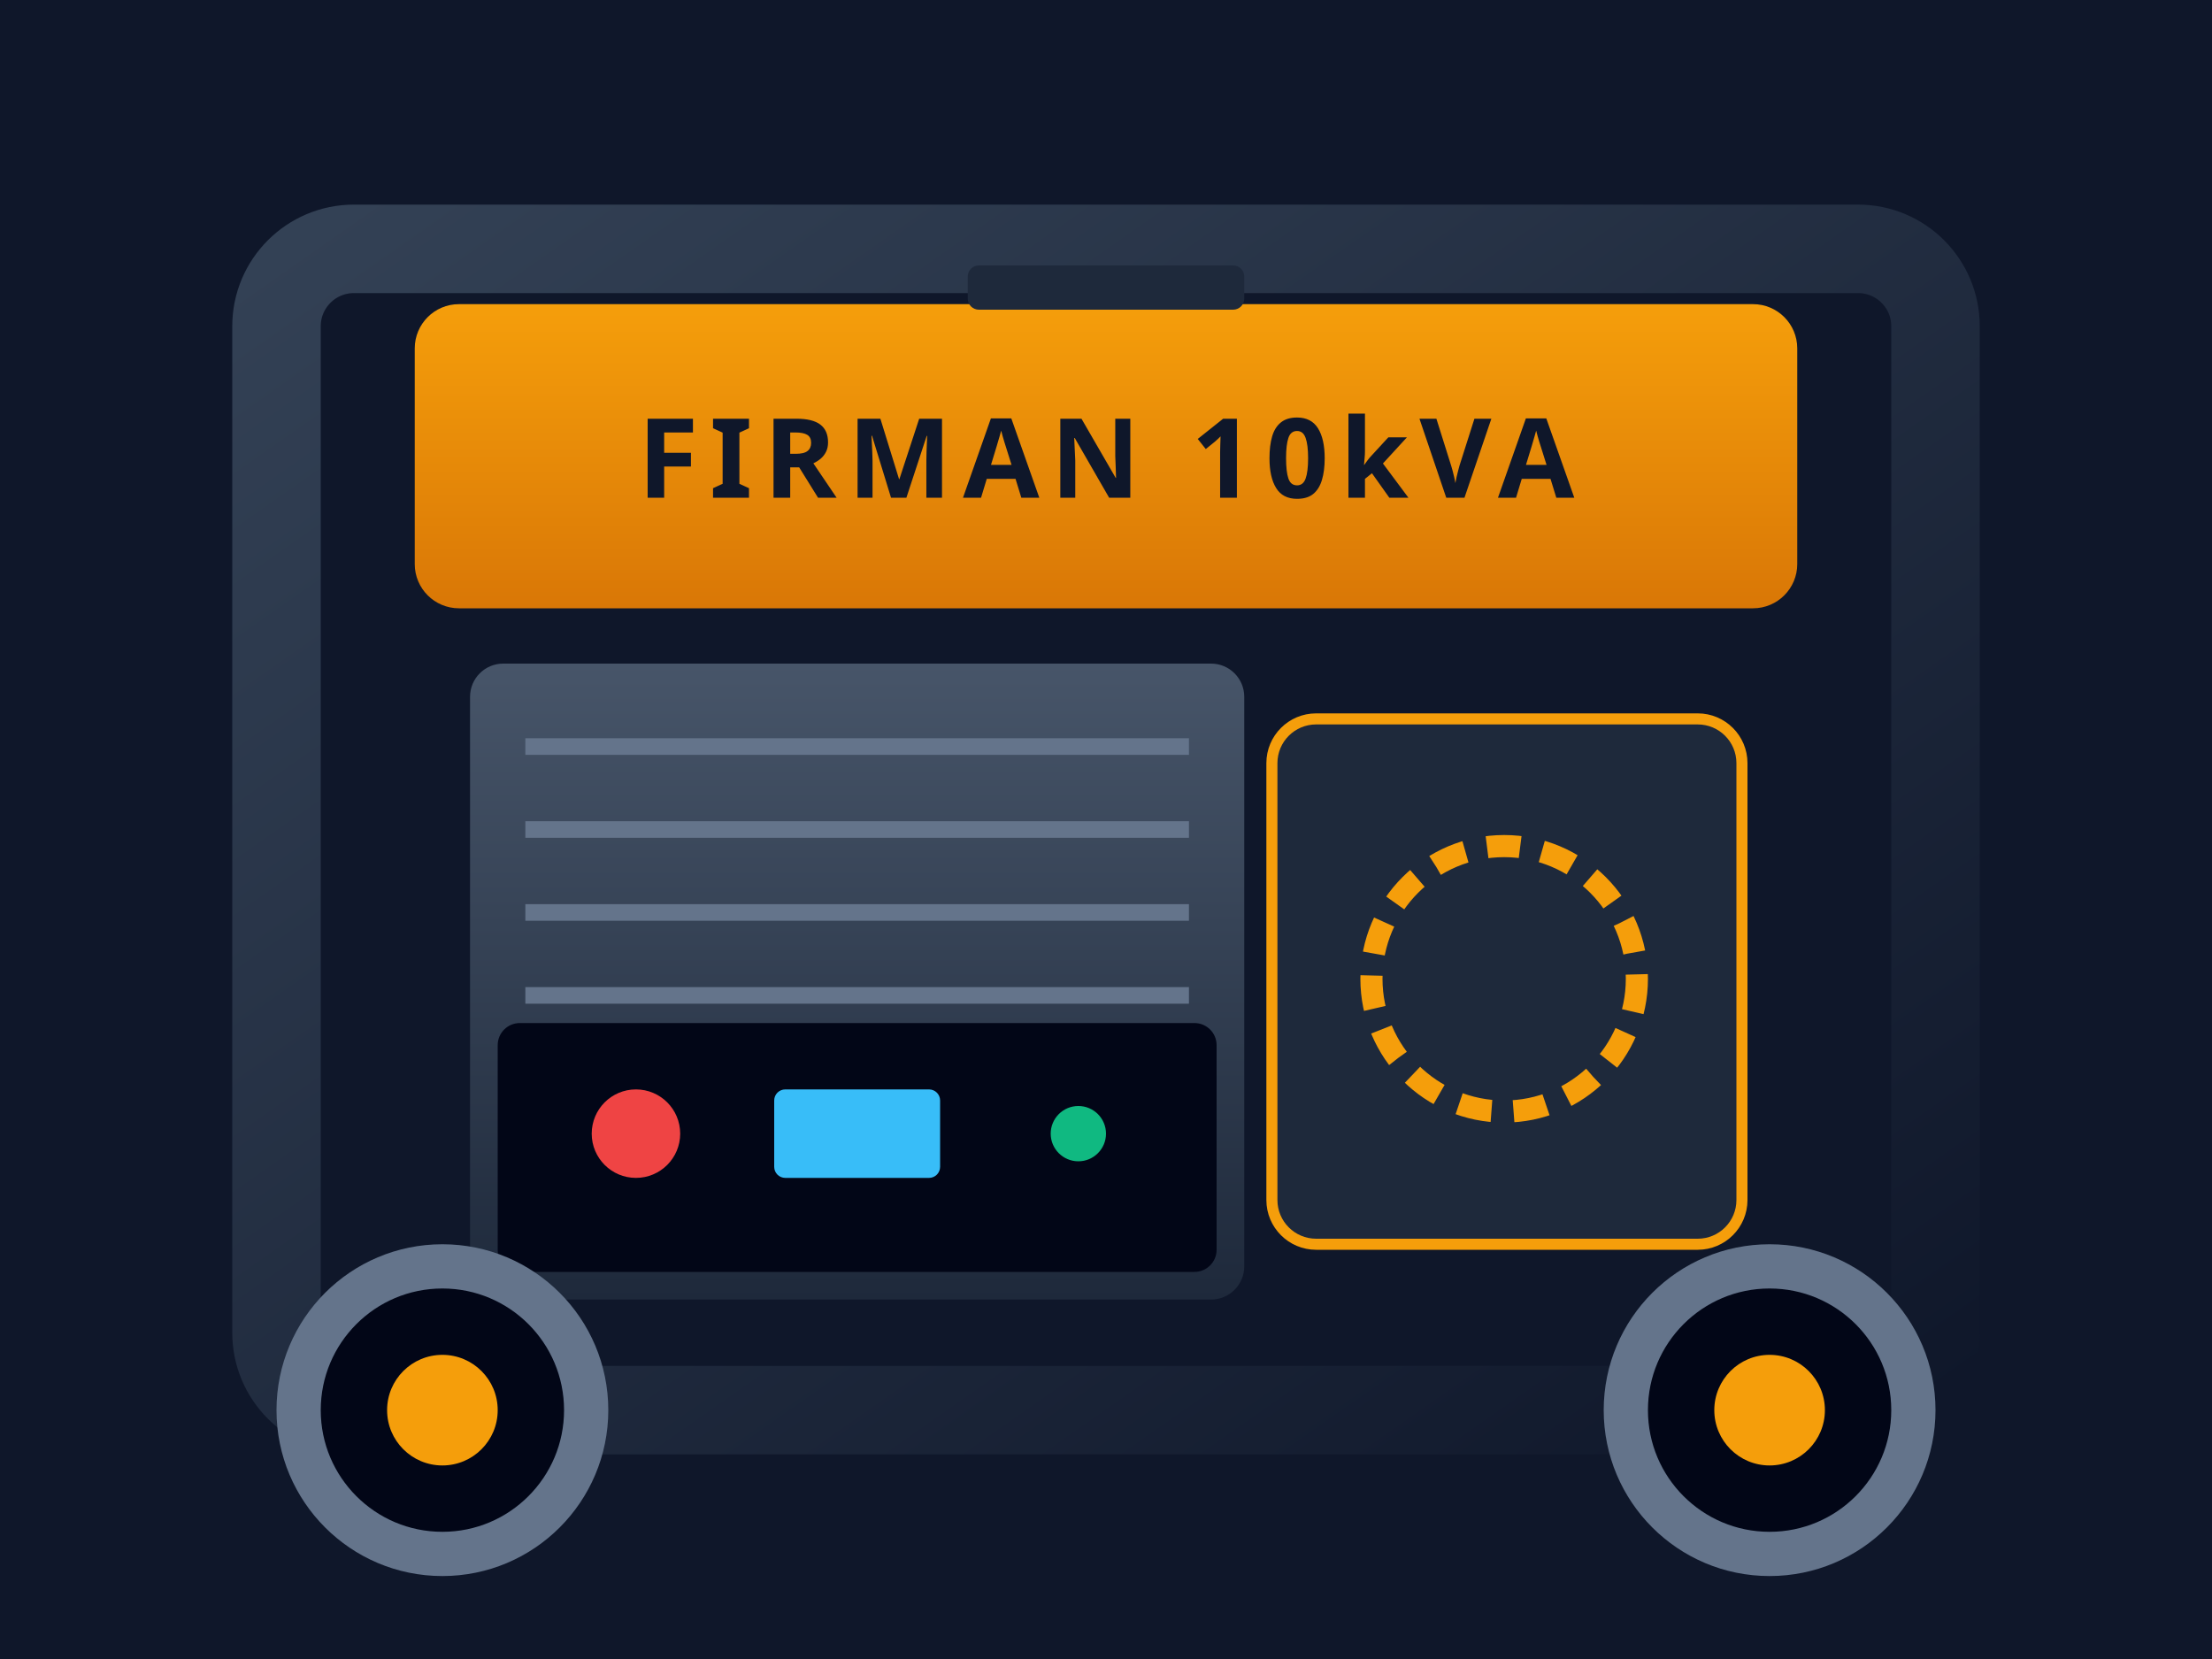
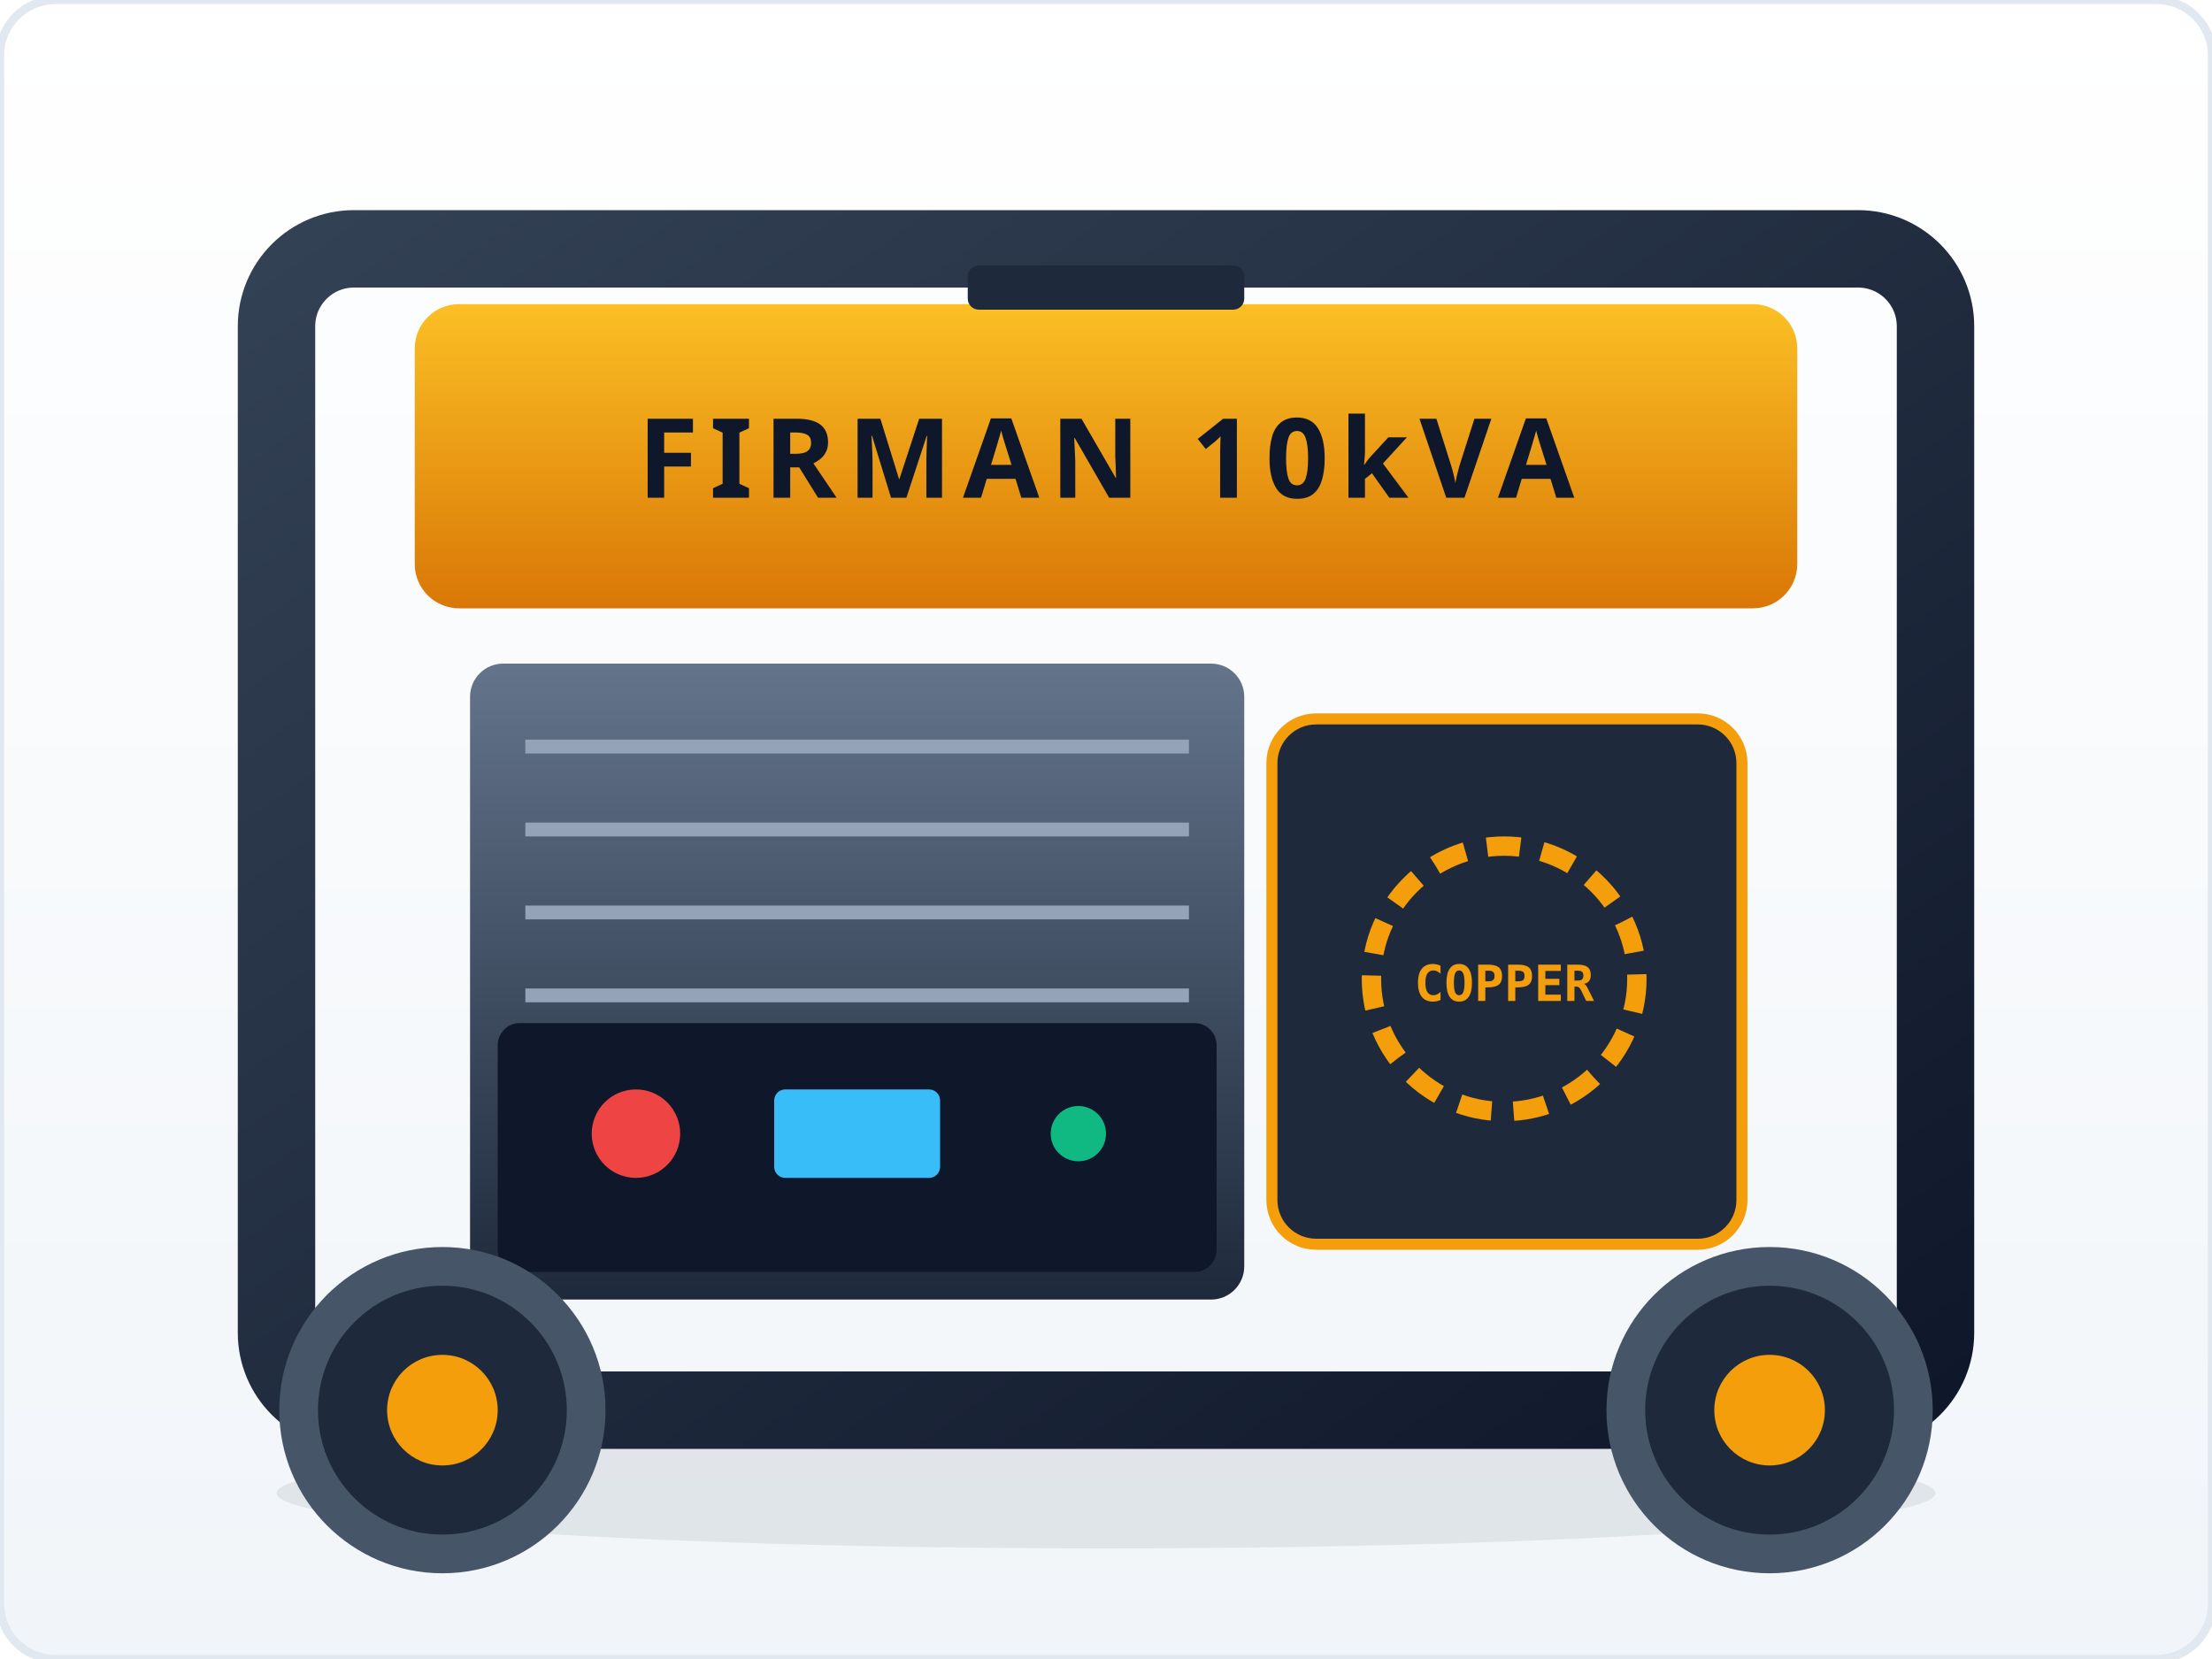
<svg xmlns="http://www.w3.org/2000/svg" viewBox="0 0 400 300" width="100%" height="100%">
  <defs>
+     <linearGradient id="f_bg" x1="0" y1="0" x2="0" y2="1">
+       <stop offset="0%" stop-color="#FFFFFF" />
+       <stop offset="100%" stop-color="#F1F5F9" />
+     </linearGradient>
    <linearGradient id="f_tank" x1="0" y1="0" x2="0" y2="1">
-       <stop offset="0%" stop-color="#F59E0B" />
+       <stop offset="0%" stop-color="#FBBF24" />
      <stop offset="100%" stop-color="#D97706" />
    </linearGradient>
    <linearGradient id="f_frame" x1="0" y1="0" x2="1" y2="1">
      <stop offset="0%" stop-color="#334155" />
      <stop offset="100%" stop-color="#0F172A" />
    </linearGradient>
    <linearGradient id="f_eng" x1="0" y1="0" x2="0" y2="1">
-       <stop offset="0%" stop-color="#475569" />
+       <stop offset="0%" stop-color="#64748B" />
      <stop offset="100%" stop-color="#1E293B" />
    </linearGradient>
  </defs>
-   <rect width="400" height="300" fill="#0F172A" />
-   <rect x="50" y="45" width="300" height="210" rx="14" fill="none" stroke="url(#f_frame)" stroke-width="16" />
-   <line x1="60" y1="145" x2="340" y2="145" stroke="url(#f_frame)" stroke-width="12" />
+   <rect width="400" height="300" fill="url(#f_bg)" rx="10" stroke="#E2E8F0" stroke-width="1.5" />
+   <ellipse cx="200" cy="270" rx="150" ry="10" fill="#0F172A" opacity="0.08" />
+   <rect x="50" y="45" width="300" height="210" rx="14" fill="none" stroke="url(#f_frame)" stroke-width="14" />
+   <line x1="60" y1="145" x2="340" y2="145" stroke="url(#f_frame)" stroke-width="10" />
  <rect x="75" y="55" width="250" height="55" rx="8" fill="url(#f_tank)" />
  <rect x="175" y="48" width="50" height="8" rx="2" fill="#1E293B" />
-   <text x="200" y="90" font-family="'Barlow', Arial Black" font-weight="900" font-size="20" fill="#0F172A" text-anchor="middle" letter-spacing="2">FIRMAN 10kVA</text>
+   <text x="200" y="90" font-family="'Barlow', Arial Black, sans-serif" font-weight="900" font-size="20" fill="#0F172A" text-anchor="middle" letter-spacing="2">FIRMAN 10kVA</text>
  <rect x="85" y="120" width="140" height="115" rx="6" fill="url(#f_eng)" />
-   <line x1="95" y1="135" x2="215" y2="135" stroke="#64748B" stroke-width="3" />
-   <line x1="95" y1="150" x2="215" y2="150" stroke="#64748B" stroke-width="3" />
-   <line x1="95" y1="165" x2="215" y2="165" stroke="#64748B" stroke-width="3" />
-   <line x1="95" y1="180" x2="215" y2="180" stroke="#64748B" stroke-width="3" />
+   <line x1="95" y1="135" x2="215" y2="135" stroke="#94A3B8" stroke-width="2.5" />
+   <line x1="95" y1="150" x2="215" y2="150" stroke="#94A3B8" stroke-width="2.5" />
+   <line x1="95" y1="165" x2="215" y2="165" stroke="#94A3B8" stroke-width="2.5" />
+   <line x1="95" y1="180" x2="215" y2="180" stroke="#94A3B8" stroke-width="2.5" />
  <rect x="230" y="130" width="85" height="95" rx="8" fill="#1E293B" stroke="#F59E0B" stroke-width="2" />
-   <circle cx="272" cy="177" r="24" fill="none" stroke="#F59E0B" stroke-width="4" stroke-dasharray="6 4" />
-   <rect x="90" y="185" width="130" height="45" rx="4" fill="#020617" />
+   <circle cx="272" cy="177" r="24" fill="none" stroke="#F59E0B" stroke-width="3.5" stroke-dasharray="6 4" />
+   <text x="272" y="181" font-family="'JetBrains Mono', monospace" font-size="9" font-weight="700" fill="#F59E0B" text-anchor="middle">COPPER</text>
+   <rect x="90" y="185" width="130" height="45" rx="4" fill="#0F172A" />
  <circle cx="115" cy="205" r="8" fill="#EF4444" />
  <rect x="140" y="197" width="30" height="16" rx="2" fill="#38BDF8" />
  <circle cx="195" cy="205" r="5" fill="#10B981" />
-   <circle cx="80" cy="255" r="26" fill="#020617" stroke="#64748B" stroke-width="8" />
+   <circle cx="80" cy="255" r="26" fill="#1E293B" stroke="#475569" stroke-width="7" />
  <circle cx="80" cy="255" r="10" fill="#F59E0B" />
-   <circle cx="320" cy="255" r="26" fill="#020617" stroke="#64748B" stroke-width="8" />
+   <circle cx="320" cy="255" r="26" fill="#1E293B" stroke="#475569" stroke-width="7" />
  <circle cx="320" cy="255" r="10" fill="#F59E0B" />
</svg>
